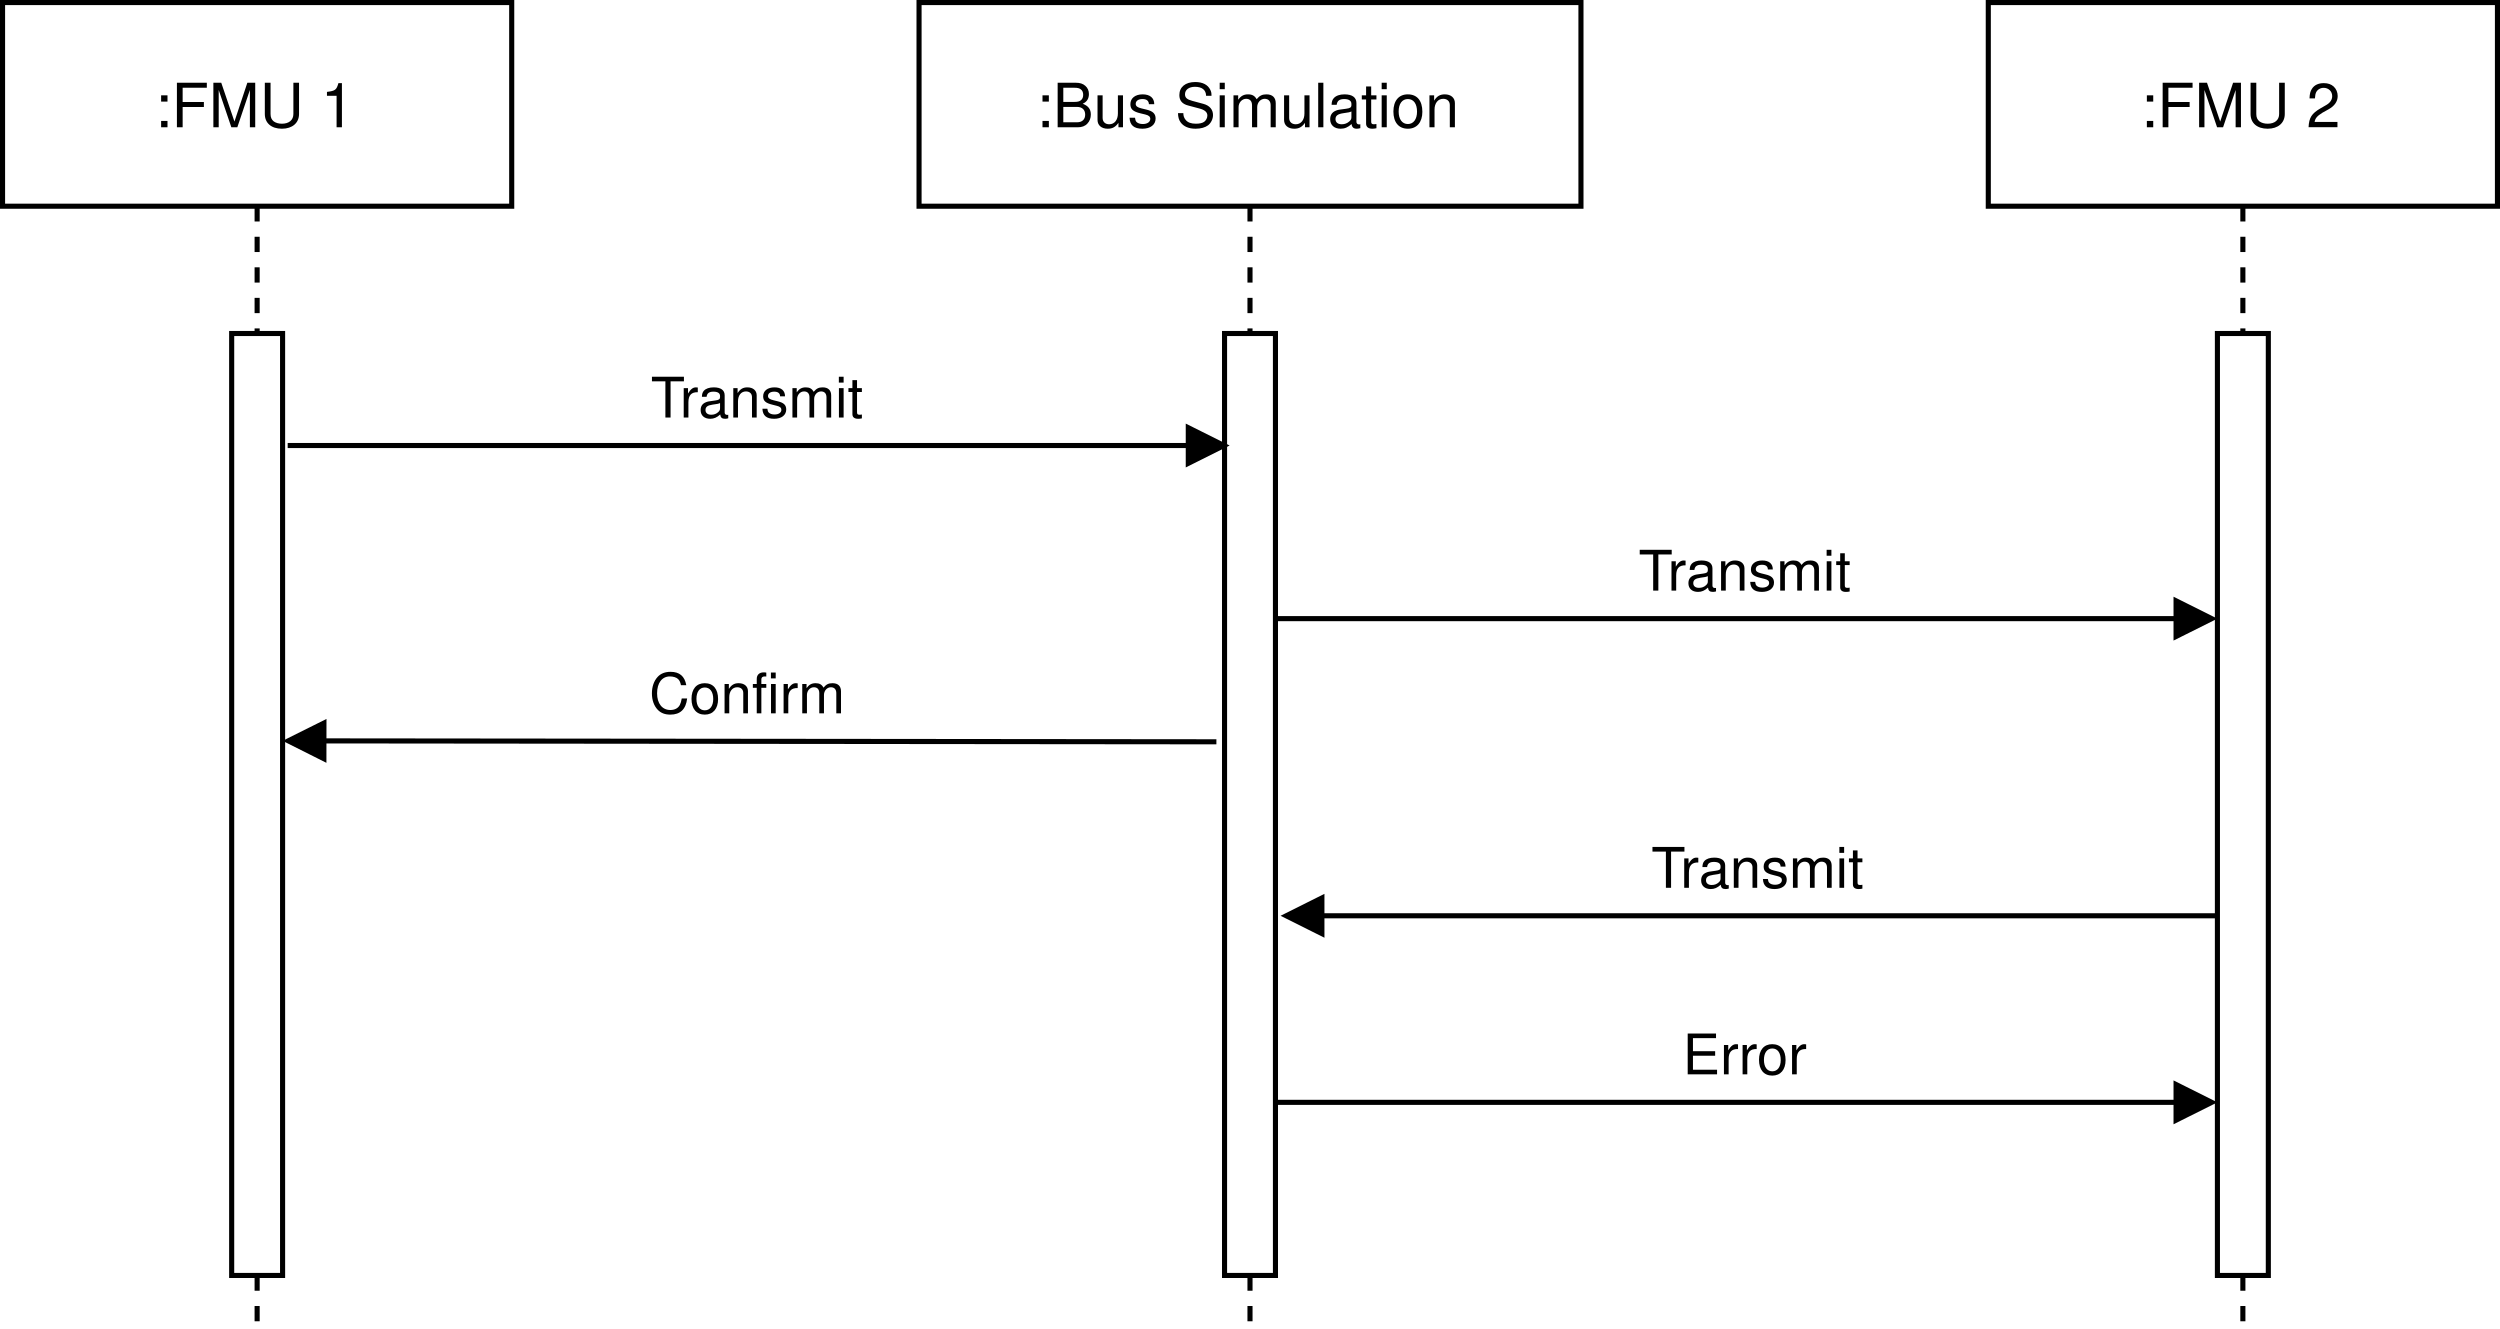
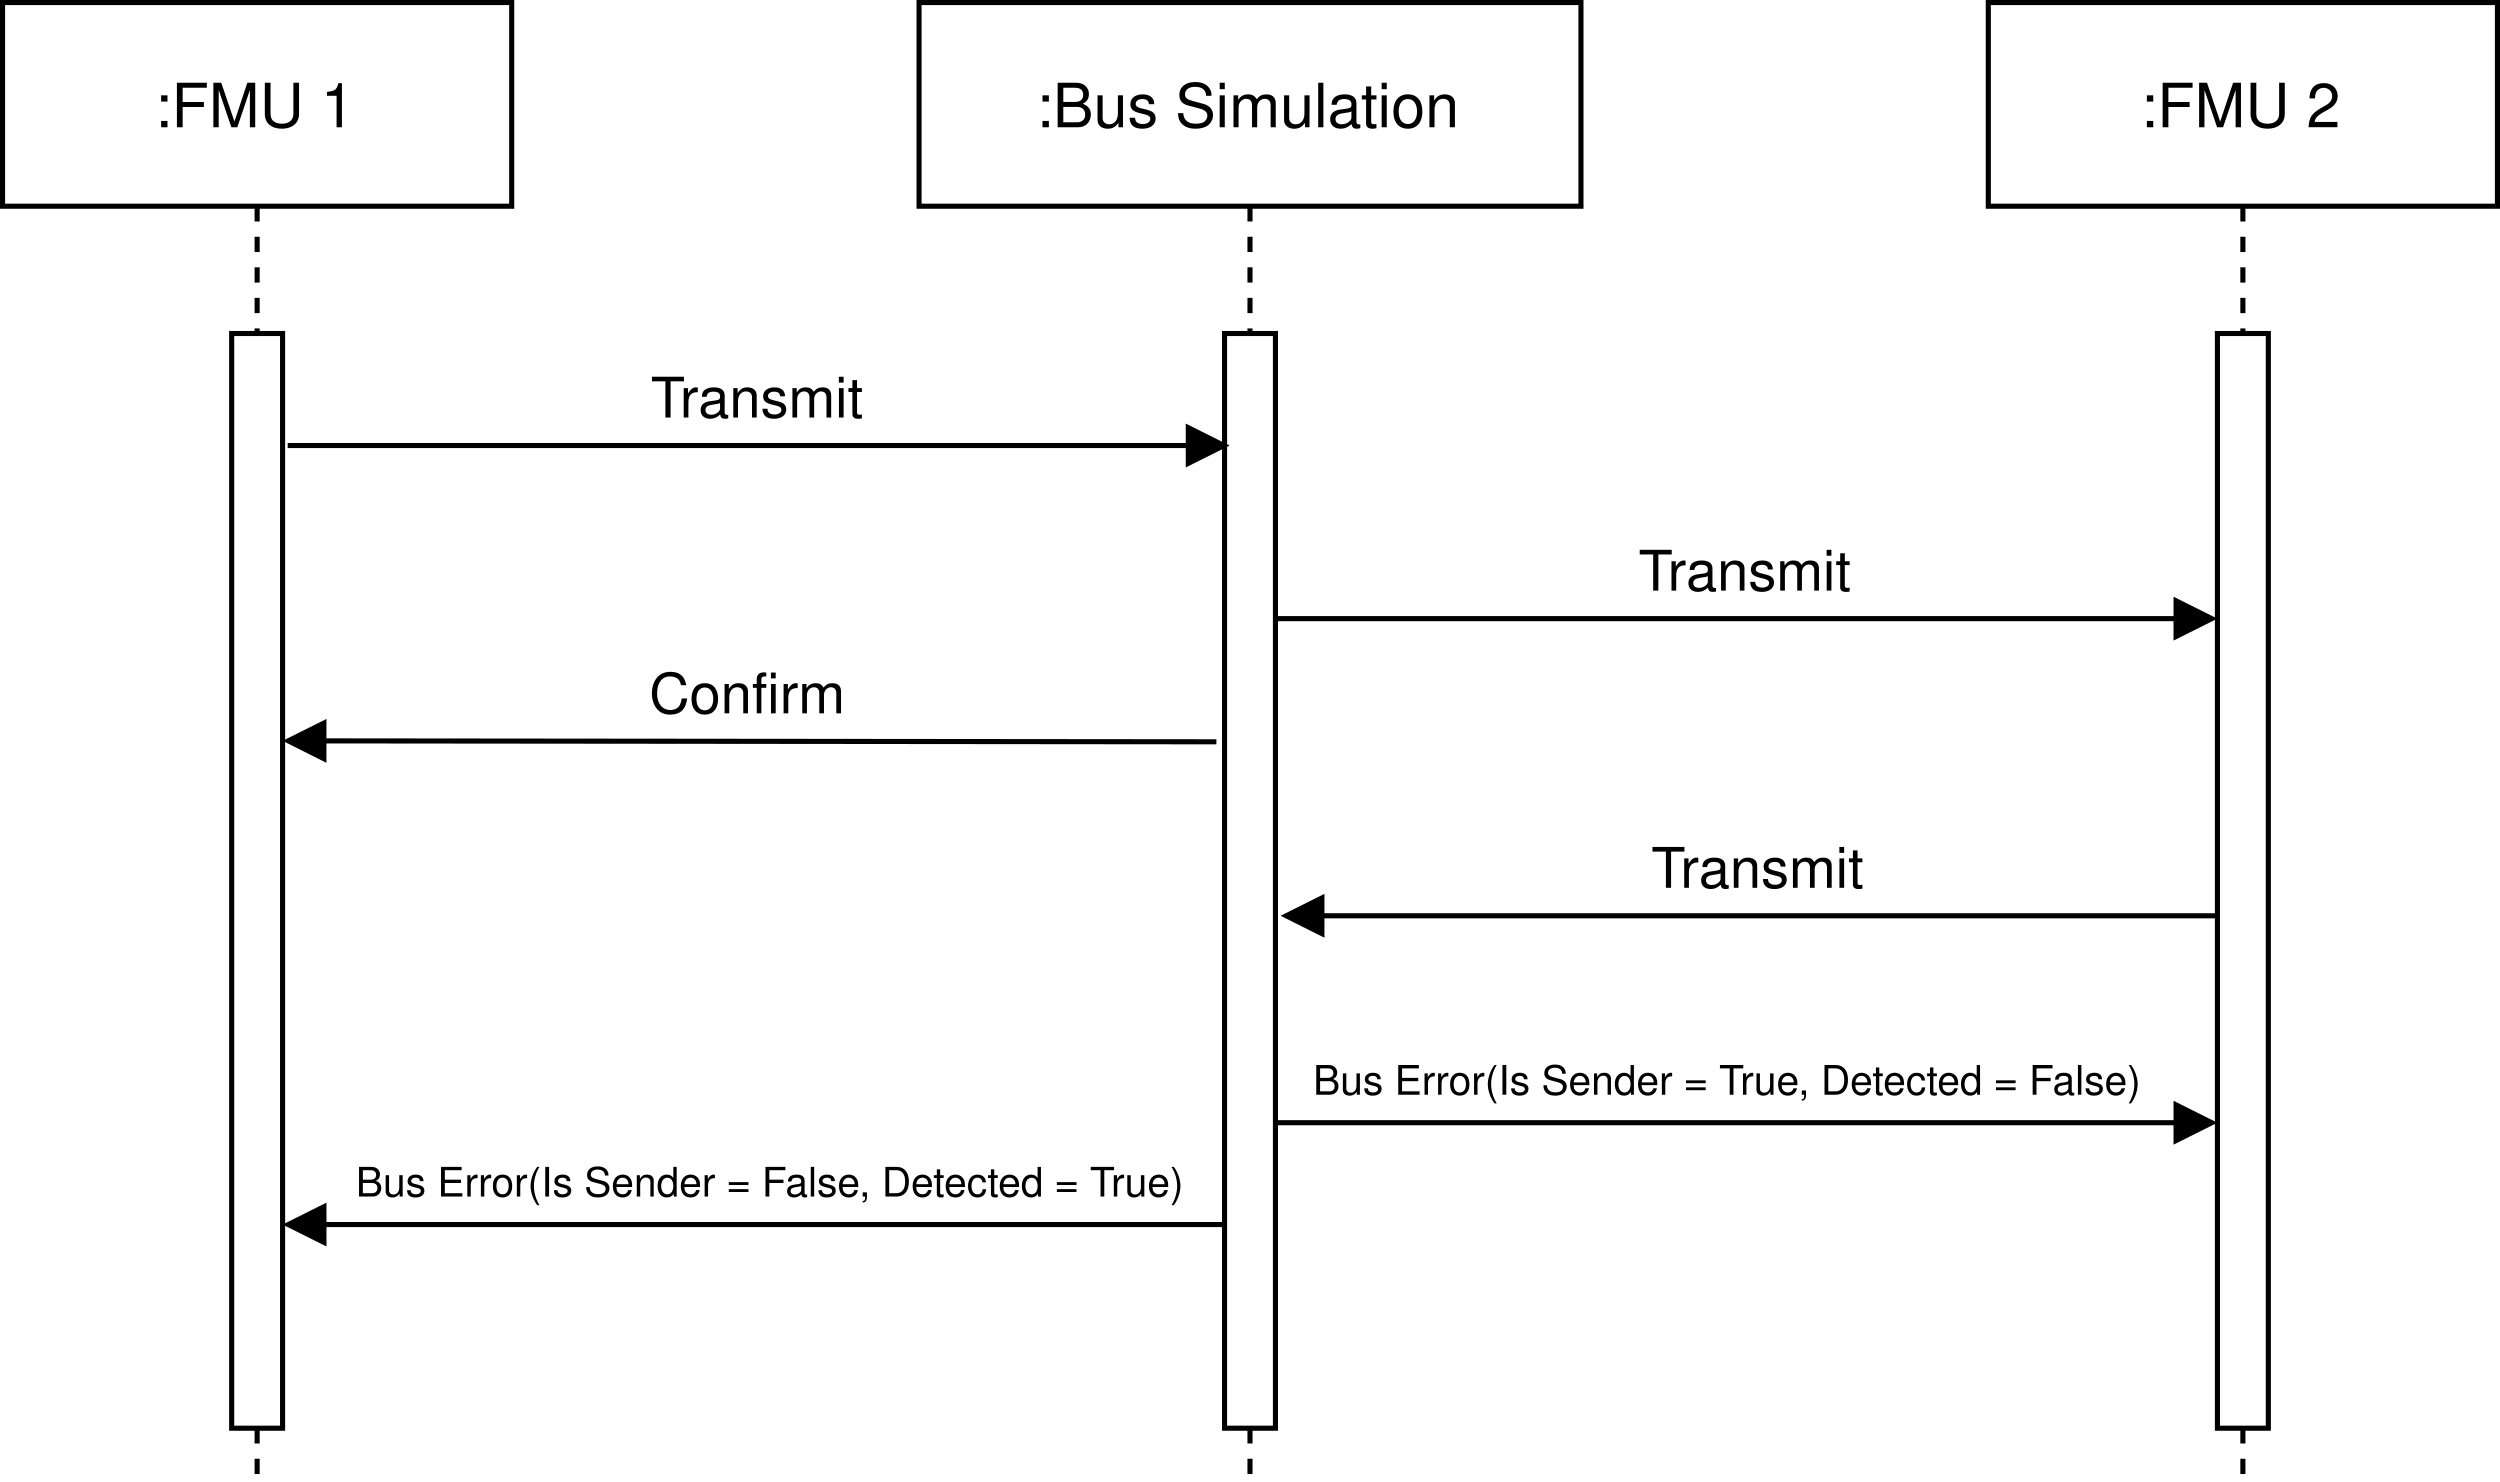
- <svg xmlns="http://www.w3.org/2000/svg" version="1.1" width="491px" height="261px" viewBox="-0.5 -0.5 491 261">
+ <svg xmlns="http://www.w3.org/2000/svg" version="1.1" width="491px" height="291px" viewBox="-0.5 -0.5 491 291">
  <defs />
  <g>
    <rect x="0" y="0" width="100" height="40" fill="rgb(255, 255, 255)" stroke="rgb(0, 0, 0)" pointer-events="all" />
-     <path d="M 50 40 L 50 260" fill="none" stroke="rgb(0, 0, 0)" stroke-miterlimit="10" stroke-dasharray="3 3" pointer-events="all" />
+     <path d="M 50 40 L 50 290" fill="none" stroke="rgb(0, 0, 0)" stroke-miterlimit="10" stroke-dasharray="3 3" pointer-events="all" />
    <g fill="rgb(0, 0, 0)" font-family="Helvetica" text-anchor="middle" font-size="12px">
      <text x="49.5" y="24.5">:FMU 1</text>
    </g>
-     <rect x="45" y="65" width="10" height="185" fill="rgb(255, 255, 255)" stroke="rgb(0, 0, 0)" pointer-events="all" />
+     <rect x="45" y="65" width="10" height="215" fill="rgb(255, 255, 255)" stroke="rgb(0, 0, 0)" pointer-events="all" />
    <rect x="180" y="0" width="130" height="40" fill="rgb(255, 255, 255)" stroke="rgb(0, 0, 0)" pointer-events="all" />
-     <path d="M 245 40 L 245 260" fill="none" stroke="rgb(0, 0, 0)" stroke-miterlimit="10" stroke-dasharray="3 3" pointer-events="all" />
+     <path d="M 245 40 L 245 290" fill="none" stroke="rgb(0, 0, 0)" stroke-miterlimit="10" stroke-dasharray="3 3" pointer-events="all" />
    <g fill="rgb(0, 0, 0)" font-family="Helvetica" text-anchor="middle" font-size="12px">
      <text x="244.5" y="24.5">:Bus Simulation</text>
    </g>
-     <rect x="240" y="65" width="10" height="185" fill="rgb(255, 255, 255)" stroke="rgb(0, 0, 0)" pointer-events="all" />
+     <rect x="240" y="65" width="10" height="215" fill="rgb(255, 255, 255)" stroke="rgb(0, 0, 0)" pointer-events="all" />
    <path d="M 250 121 L 426.88 121" fill="none" stroke="rgb(0, 0, 0)" stroke-miterlimit="10" pointer-events="stroke" />
    <path d="M 433.88 121 L 426.88 124.5 L 426.88 117.5 Z" fill="rgb(0, 0, 0)" stroke="rgb(0, 0, 0)" stroke-miterlimit="10" pointer-events="all" />
    <g fill="rgb(0, 0, 0)" font-family="Helvetica" text-anchor="middle" font-size="11px">
      <rect fill="rgb(255, 255, 255)" stroke="none" x="321" y="106" width="44" height="14" stroke-width="0" />
      <text x="342.17" y="115.5">Transmit</text>
    </g>
    <path d="M 439.5 179.36 L 259.12 179.36" fill="none" stroke="rgb(0, 0, 0)" stroke-miterlimit="10" pointer-events="stroke" />
    <path d="M 252.12 179.36 L 259.12 175.86 L 259.12 182.86 Z" fill="rgb(0, 0, 0)" stroke="rgb(0, 0, 0)" stroke-miterlimit="10" pointer-events="all" />
    <g fill="rgb(0, 0, 0)" font-family="Helvetica" text-anchor="middle" font-size="11px">
      <rect fill="rgb(255, 255, 255)" stroke="none" x="324" y="164" width="44" height="14" stroke-width="0" />
      <text x="344.67" y="173.86">Transmit</text>
    </g>
+     <path d="M 250 220 L 426.88 220" fill="none" stroke="rgb(0, 0, 0)" stroke-miterlimit="10" pointer-events="stroke" />
+     <path d="M 433.88 220 L 426.88 223.5 L 426.88 216.5 Z" fill="rgb(0, 0, 0)" stroke="rgb(0, 0, 0)" stroke-miterlimit="10" pointer-events="all" />
+     <g fill="rgb(0, 0, 0)" font-family="Helvetica" text-anchor="middle" font-size="8px">
+       <rect fill="rgb(255, 255, 255)" stroke="none" x="257" y="208" width="166" height="11" stroke-width="0" />
+       <text x="338.67" y="214.5">Bus Error(Is Sender = True, Detected = False)</text>
+     </g>
+     <path d="M 63.12 240 L 240 240" fill="none" stroke="rgb(0, 0, 0)" stroke-miterlimit="10" pointer-events="stroke" />
+     <path d="M 56.12 240 L 63.12 236.5 L 63.12 243.5 Z" fill="rgb(0, 0, 0)" stroke="rgb(0, 0, 0)" stroke-miterlimit="10" pointer-events="all" />
+     <g fill="rgb(0, 0, 0)" font-family="Helvetica" text-anchor="middle" font-size="8px">
+       <rect fill="rgb(255, 255, 255)" stroke="none" x="69" y="228" width="166" height="11" stroke-width="0" />
+       <text x="150.67" y="234.5">Bus Error(Is Sender = False, Detected = True)</text>
+     </g>
    <rect x="390" y="0" width="100" height="40" fill="rgb(255, 255, 255)" stroke="rgb(0, 0, 0)" pointer-events="all" />
-     <path d="M 440 40 L 440 260" fill="none" stroke="rgb(0, 0, 0)" stroke-miterlimit="10" stroke-dasharray="3 3" pointer-events="all" />
+     <path d="M 440 40 L 440 290" fill="none" stroke="rgb(0, 0, 0)" stroke-miterlimit="10" stroke-dasharray="3 3" pointer-events="all" />
    <g fill="rgb(0, 0, 0)" font-family="Helvetica" text-anchor="middle" font-size="12px">
      <text x="439.5" y="24.5">:FMU 2</text>
    </g>
-     <rect x="435" y="65" width="10" height="185" fill="rgb(255, 255, 255)" stroke="rgb(0, 0, 0)" pointer-events="all" />
+     <rect x="435" y="65" width="10" height="215" fill="rgb(255, 255, 255)" stroke="rgb(0, 0, 0)" pointer-events="all" />
    <path d="M 56 87 L 232.88 87" fill="none" stroke="rgb(0, 0, 0)" stroke-miterlimit="10" pointer-events="stroke" />
    <path d="M 239.88 87 L 232.88 90.5 L 232.88 83.5 Z" fill="rgb(0, 0, 0)" stroke="rgb(0, 0, 0)" stroke-miterlimit="10" pointer-events="all" />
    <g fill="rgb(0, 0, 0)" font-family="Helvetica" text-anchor="middle" font-size="11px">
      <rect fill="rgb(255, 255, 255)" stroke="none" x="127" y="72" width="44" height="14" stroke-width="0" />
      <text x="148.17" y="81.5">Transmit</text>
    </g>
    <path d="M 238.4 145.19 L 63.12 145.01" fill="none" stroke="rgb(0, 0, 0)" stroke-miterlimit="10" pointer-events="stroke" />
    <path d="M 56.12 145 L 63.12 141.51 L 63.11 148.51 Z" fill="rgb(0, 0, 0)" stroke="rgb(0, 0, 0)" stroke-miterlimit="10" pointer-events="all" />
    <g fill="rgb(0, 0, 0)" font-family="Helvetica" text-anchor="middle" font-size="11px">
      <rect fill="rgb(255, 255, 255)" stroke="none" x="127" y="130" width="41" height="14" stroke-width="0" />
      <text x="146.23" y="139.6">Confirm</text>
    </g>
-     <path d="M 250 216 L 426.88 216" fill="none" stroke="rgb(0, 0, 0)" stroke-miterlimit="10" pointer-events="stroke" />
-     <path d="M 433.88 216 L 426.88 219.5 L 426.88 212.5 Z" fill="rgb(0, 0, 0)" stroke="rgb(0, 0, 0)" stroke-miterlimit="10" pointer-events="all" />
-     <g fill="rgb(0, 0, 0)" font-family="Helvetica" text-anchor="middle" font-size="11px">
-       <rect fill="rgb(255, 255, 255)" stroke="none" x="330" y="201" width="26" height="14" stroke-width="0" />
-       <text x="342.17" y="210.5">Error</text>
-     </g>
  </g>
</svg>
